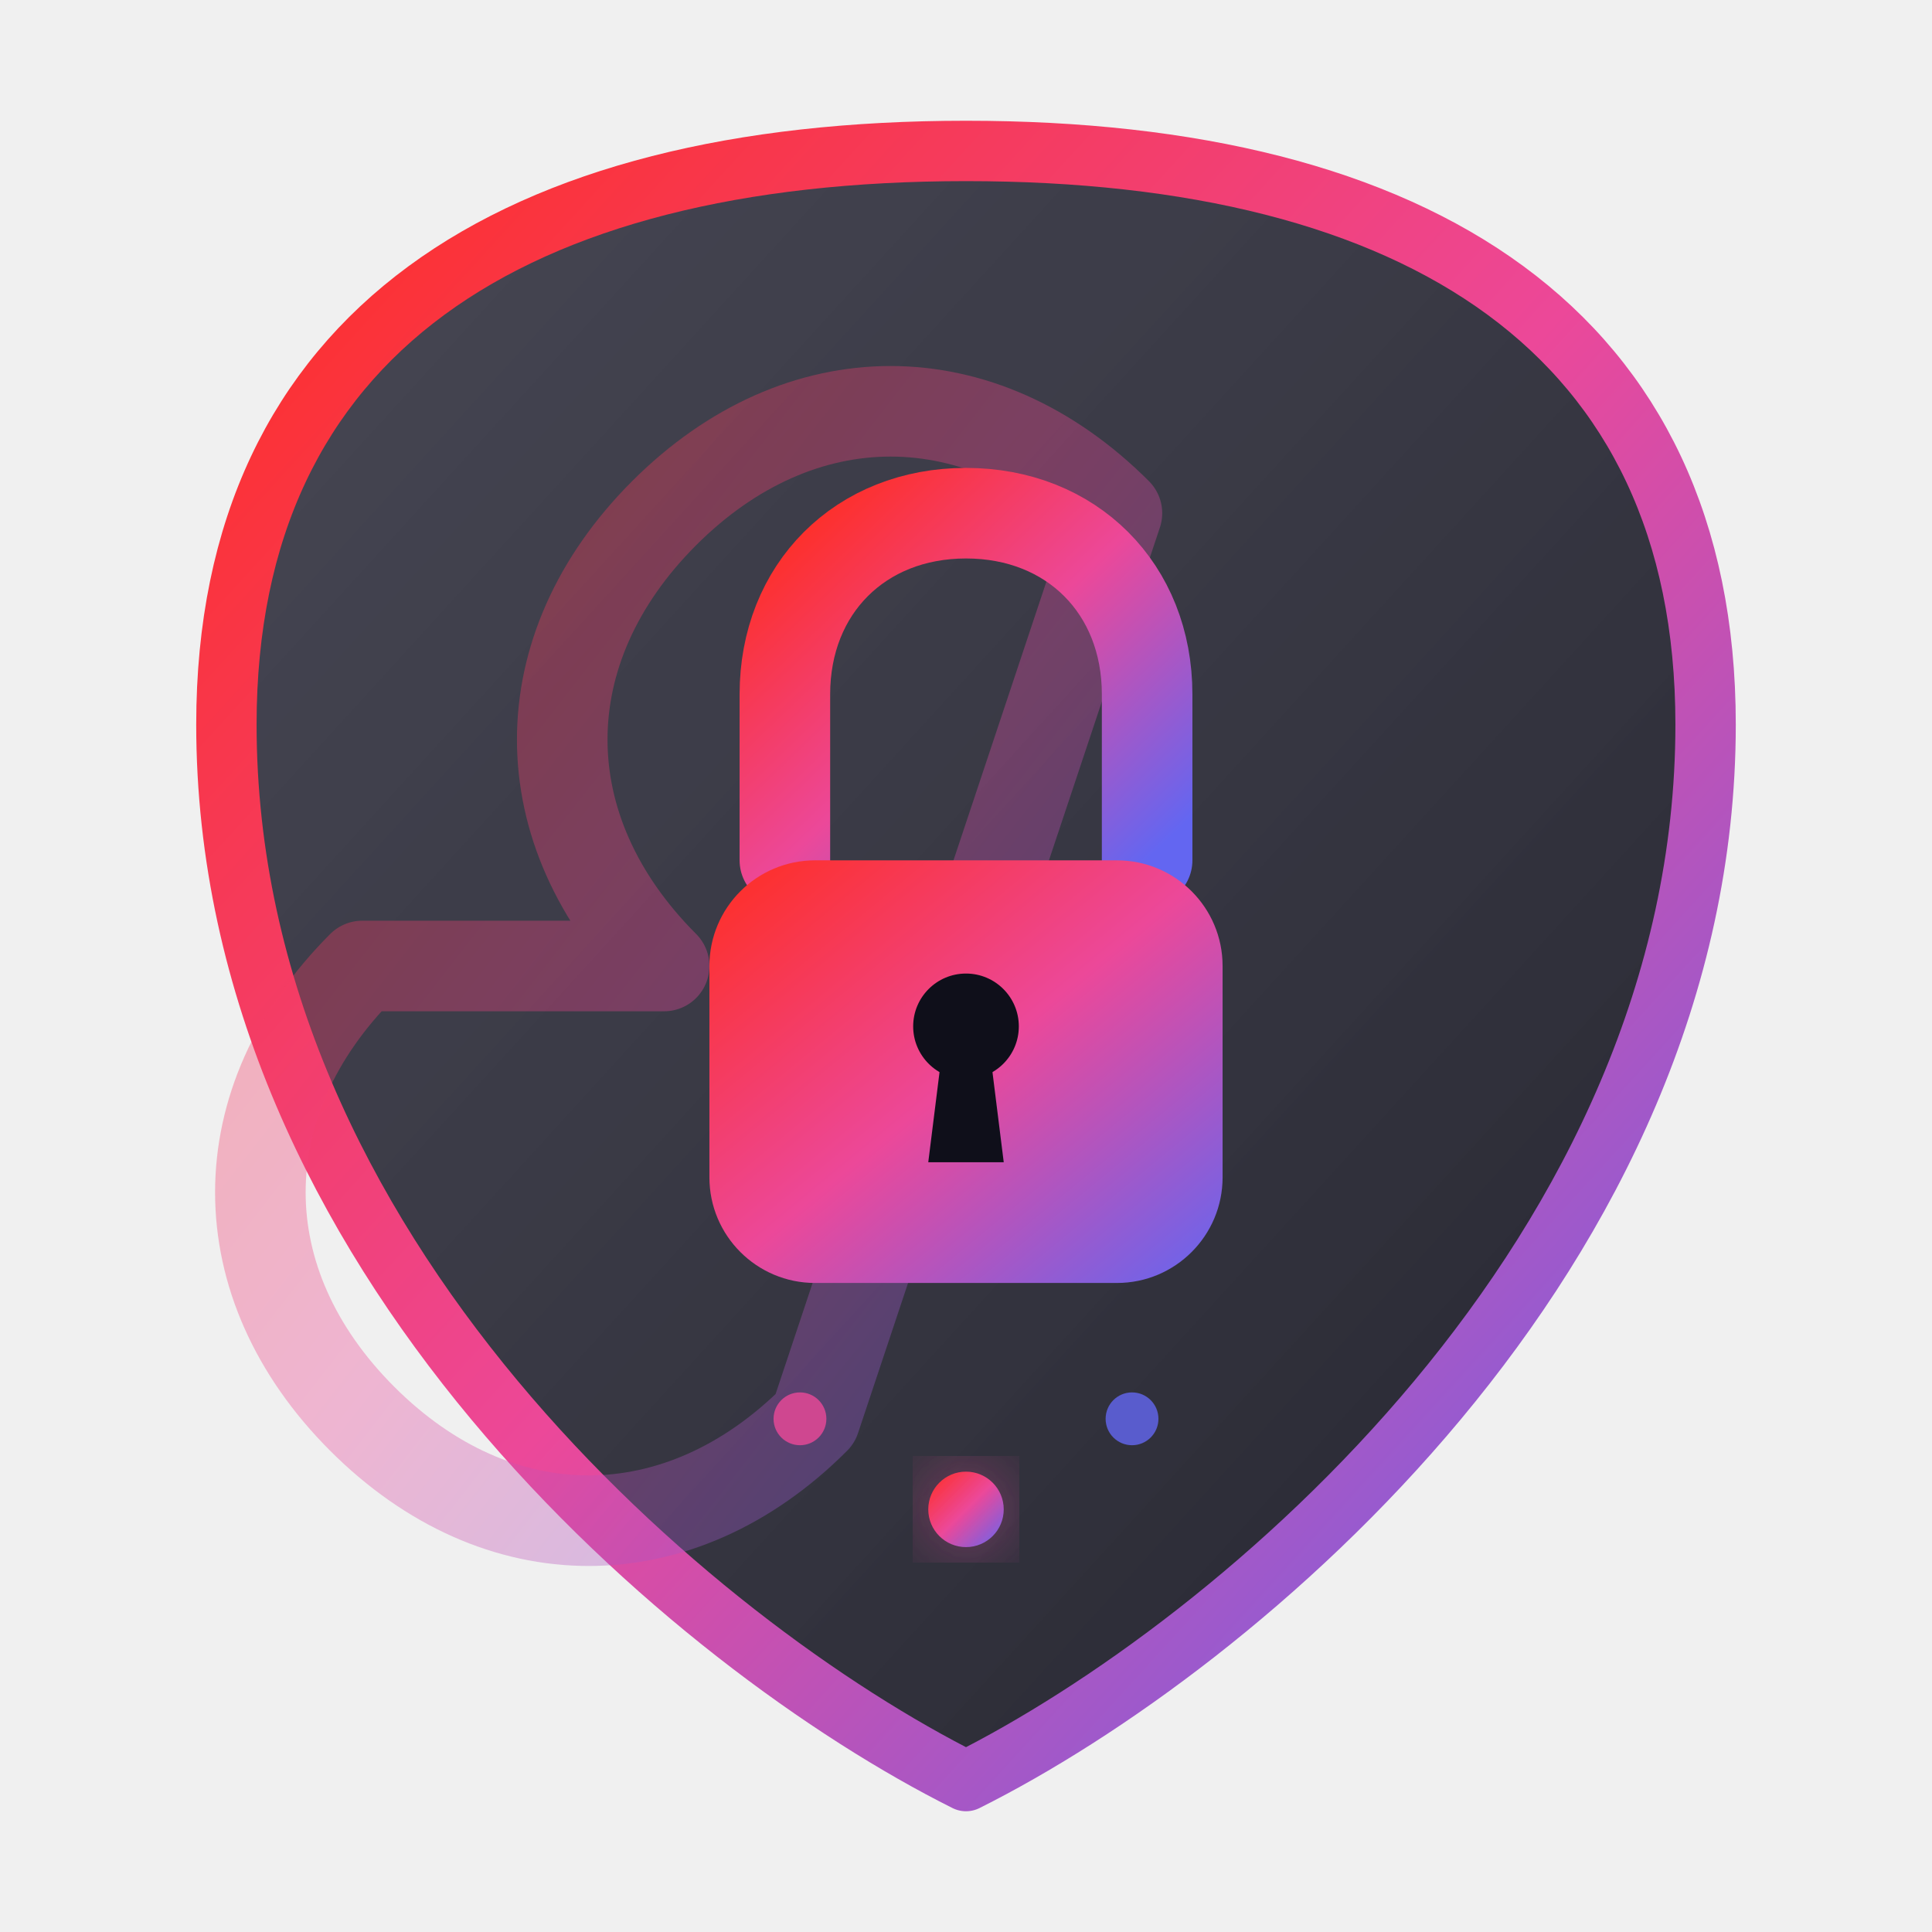
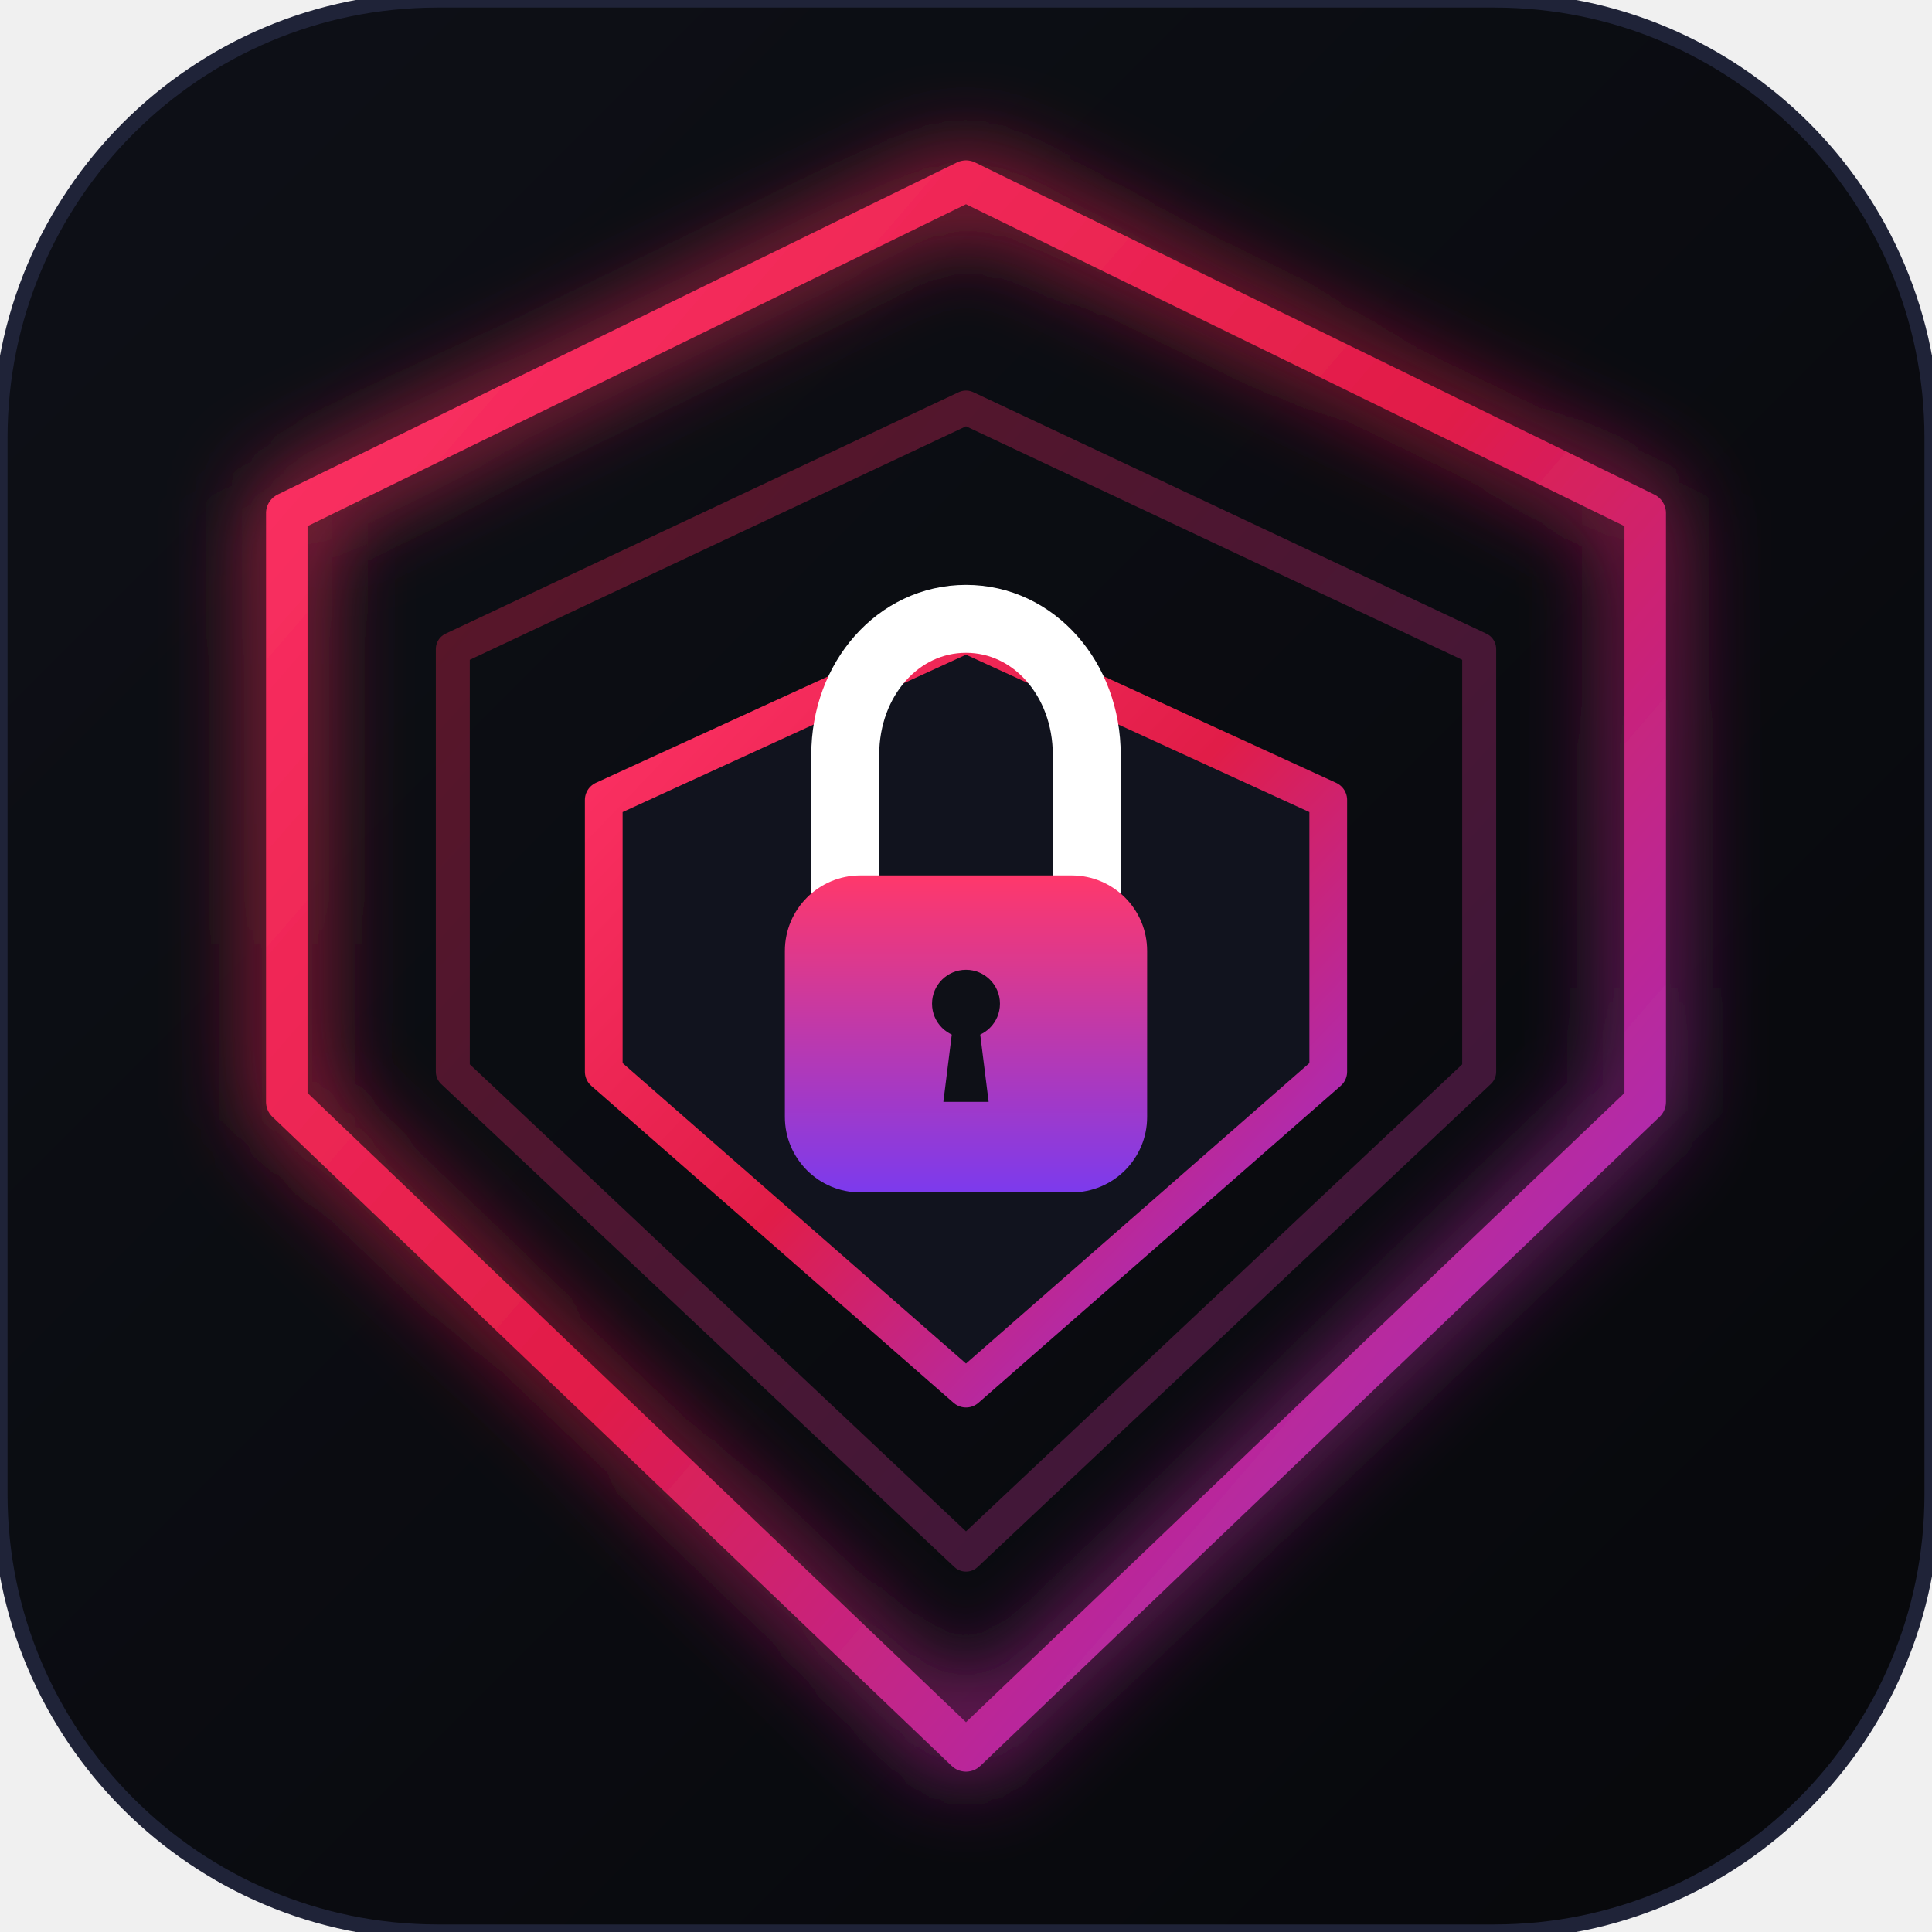
<svg xmlns="http://www.w3.org/2000/svg" viewBox="0 0 256 256" width="100%" height="100%">
  <defs>
-     <linearGradient id="omniGrad" x1="0%" y1="0%" x2="100%" y2="100%">
-       <stop offset="0%" stop-color="#FF2D20" />
-       <stop offset="50%" stop-color="#EC4899" />
-       <stop offset="100%" stop-color="#6366F1" />
+     <linearGradient id="userHexBg" x1="0%" y1="0%" x2="100%" y2="100%">
+       <stop offset="0%" stop-color="#0E1017" />
+       <stop offset="100%" stop-color="#07080B" />
    </linearGradient>
-     <linearGradient id="shieldGrad" x1="0%" y1="0%" x2="100%" y2="100%">
-       <stop offset="0%" stop-color="#1E1E2E" stop-opacity="0.8" />
-       <stop offset="100%" stop-color="#0F0F1A" stop-opacity="0.9" />
+     <linearGradient id="userHexGrad" x1="0%" y1="0%" x2="100%" y2="100%">
+       <stop offset="0%" stop-color="#FF3366" />
+       <stop offset="50%" stop-color="#E11D48" />
+       <stop offset="100%" stop-color="#9333EA" />
    </linearGradient>
-     <filter id="glow" x="-20%" y="-20%" width="140%" height="140%">
+     <linearGradient id="userHexMidGrad" x1="0%" y1="0%" x2="100%" y2="100%">
+       <stop offset="0%" stop-color="#5B1627" />
+       <stop offset="100%" stop-color="#3A173E" />
+     </linearGradient>
+     <linearGradient id="userLockGrad" x1="0%" y1="0%" x2="0%" y2="100%">
+       <stop offset="0%" stop-color="#FF386B" />
+       <stop offset="100%" stop-color="#7C3AED" />
+     </linearGradient>
+     <filter id="userGlow" x="-15%" y="-15%" width="130%" height="130%">
      <feGaussianBlur stdDeviation="6" result="blur" />
-       <feComposite in="SourceGraphic" in2="blur" operator="over" />
+       <feMerge>
+         <feMergeNode in="blur" />
+         <feMergeNode in="SourceGraphic" />
+       </feMerge>
    </filter>
  </defs>
-   <path d="M128 20             C188 20 226 44 226 96             C226 166 164 218 128 236             C92 218 30 166 30 96             C30 44 68 20 128 20 Z" fill="url(#shieldGrad)" stroke="url(#omniGrad)" stroke-width="8" stroke-linejoin="round" />
-   <path d="M88 128             C70 110 70 86 88 68             C106 50 130 50 148 68             L108 188             C90 206 66 206 48 188             C30 170 30 146 48 128 Z" fill="none" stroke="url(#omniGrad)" stroke-width="12" stroke-linecap="round" stroke-linejoin="round" opacity="0.35" />
-   <path d="M104 114             V92             C104 78 114 68 128 68             C142 68 152 78 152 92             V114" fill="none" stroke="url(#omniGrad)" stroke-width="12" stroke-linecap="round" />
-   <rect x="94" y="114" width="68" height="56" rx="14" fill="url(#omniGrad)" />
-   <circle cx="128" cy="136" r="7" fill="#0F0F1A" />
-   <path d="M125 138 L123 154 H133 L131 138 Z" fill="#0F0F1A" />
-   <circle cx="128" cy="200" r="5" fill="url(#omniGrad)" filter="url(#glow)" />
-   <circle cx="106" cy="188" r="3.5" fill="#EC4899" opacity="0.8" />
-   <circle cx="150" cy="188" r="3.5" fill="#6366F1" opacity="0.8" />
+   <rect width="256" height="256" rx="58" fill="url(#userHexBg)" stroke="#1F2338" stroke-width="2" />
+   <polygon points="128,24 218,68 218,146 128,232 38,146 38,68" fill="none" stroke="url(#userHexGrad)" stroke-width="5.5" stroke-linejoin="round" filter="url(#userGlow)" />
+   <polygon points="128,54 196,86 196,142 128,206 60,142 60,86" fill="none" stroke="url(#userHexMidGrad)" stroke-width="4.5" stroke-linejoin="round" />
+   <polygon points="128,84 176,106 176,142 128,184 80,142 80,106" fill="#11131E" stroke="url(#userHexGrad)" stroke-width="5" stroke-linejoin="round" />
+   <path d="M112 118 V100 C112 90 119 82 128 82 C137 82 144 90 144 100 V118" fill="none" stroke="#FFFFFF" stroke-width="9" stroke-linecap="round" />
+   <rect x="104" y="116" width="48" height="42" rx="10" fill="url(#userLockGrad)" />
+   <circle cx="128" cy="133" r="4.5" fill="#0E1017" />
+   <path d="M126.5 134 L125 146 H131 L129.5 134 Z" fill="#0E1017" />
</svg>
